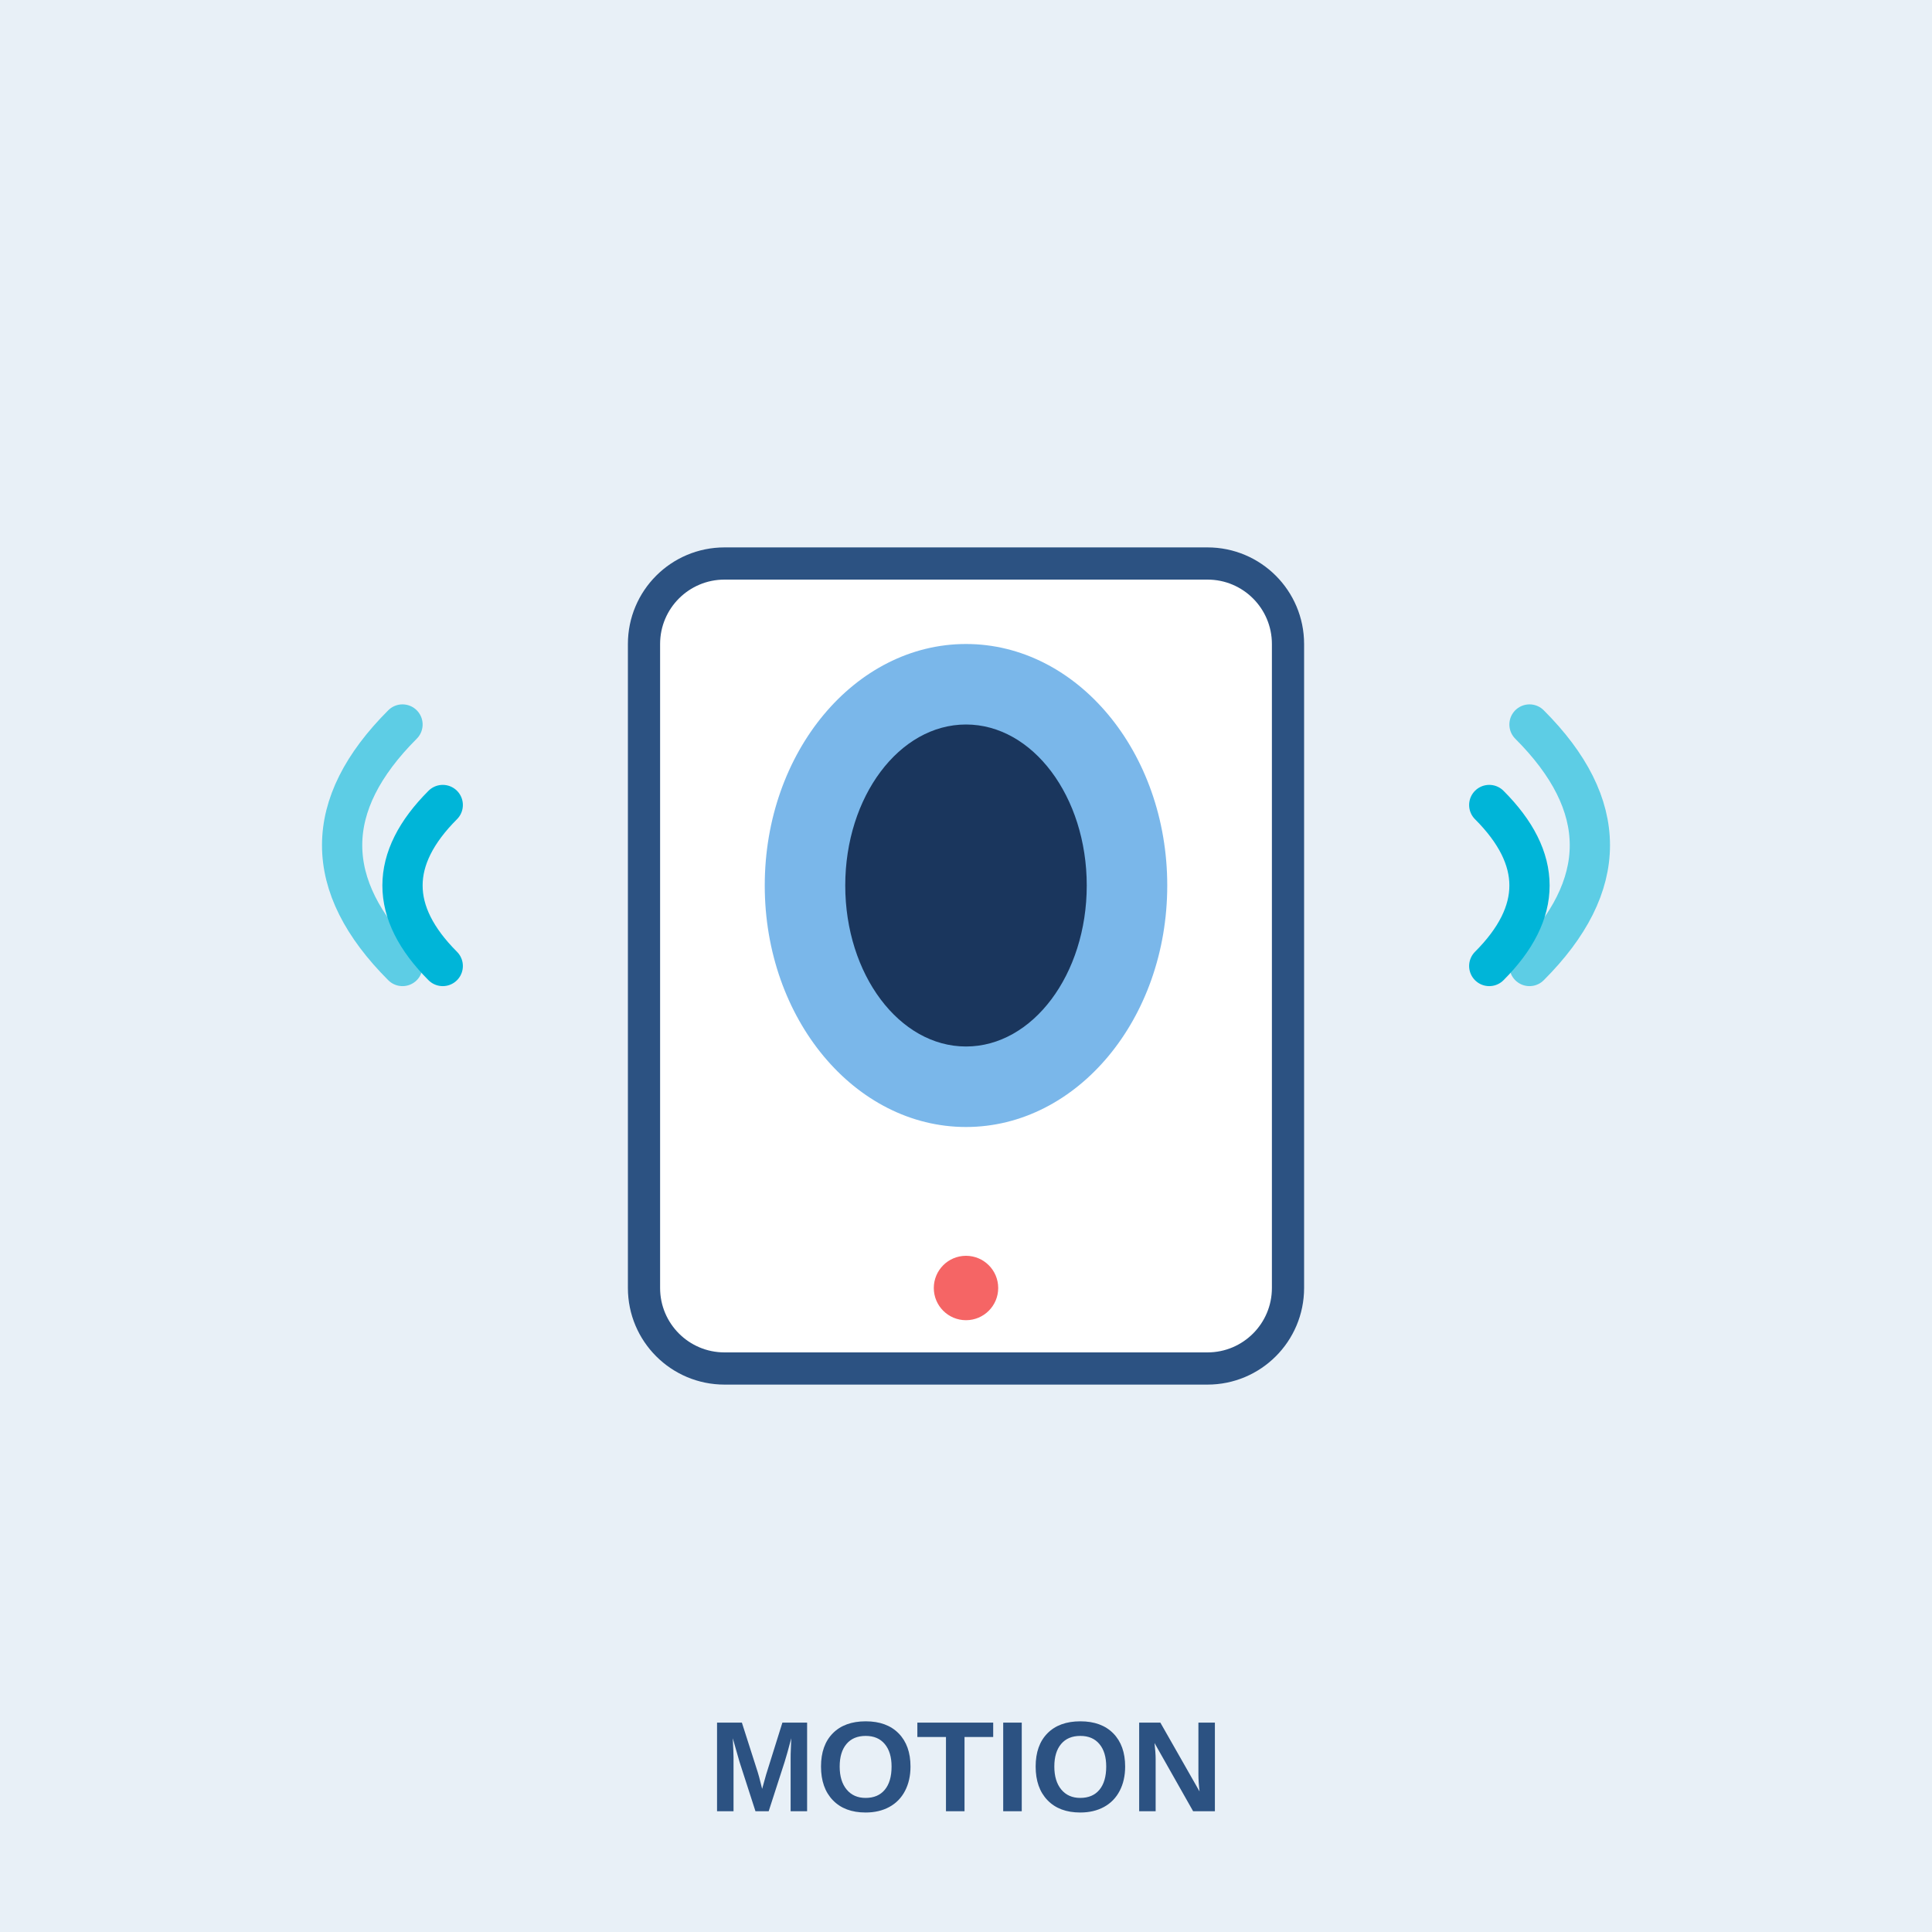
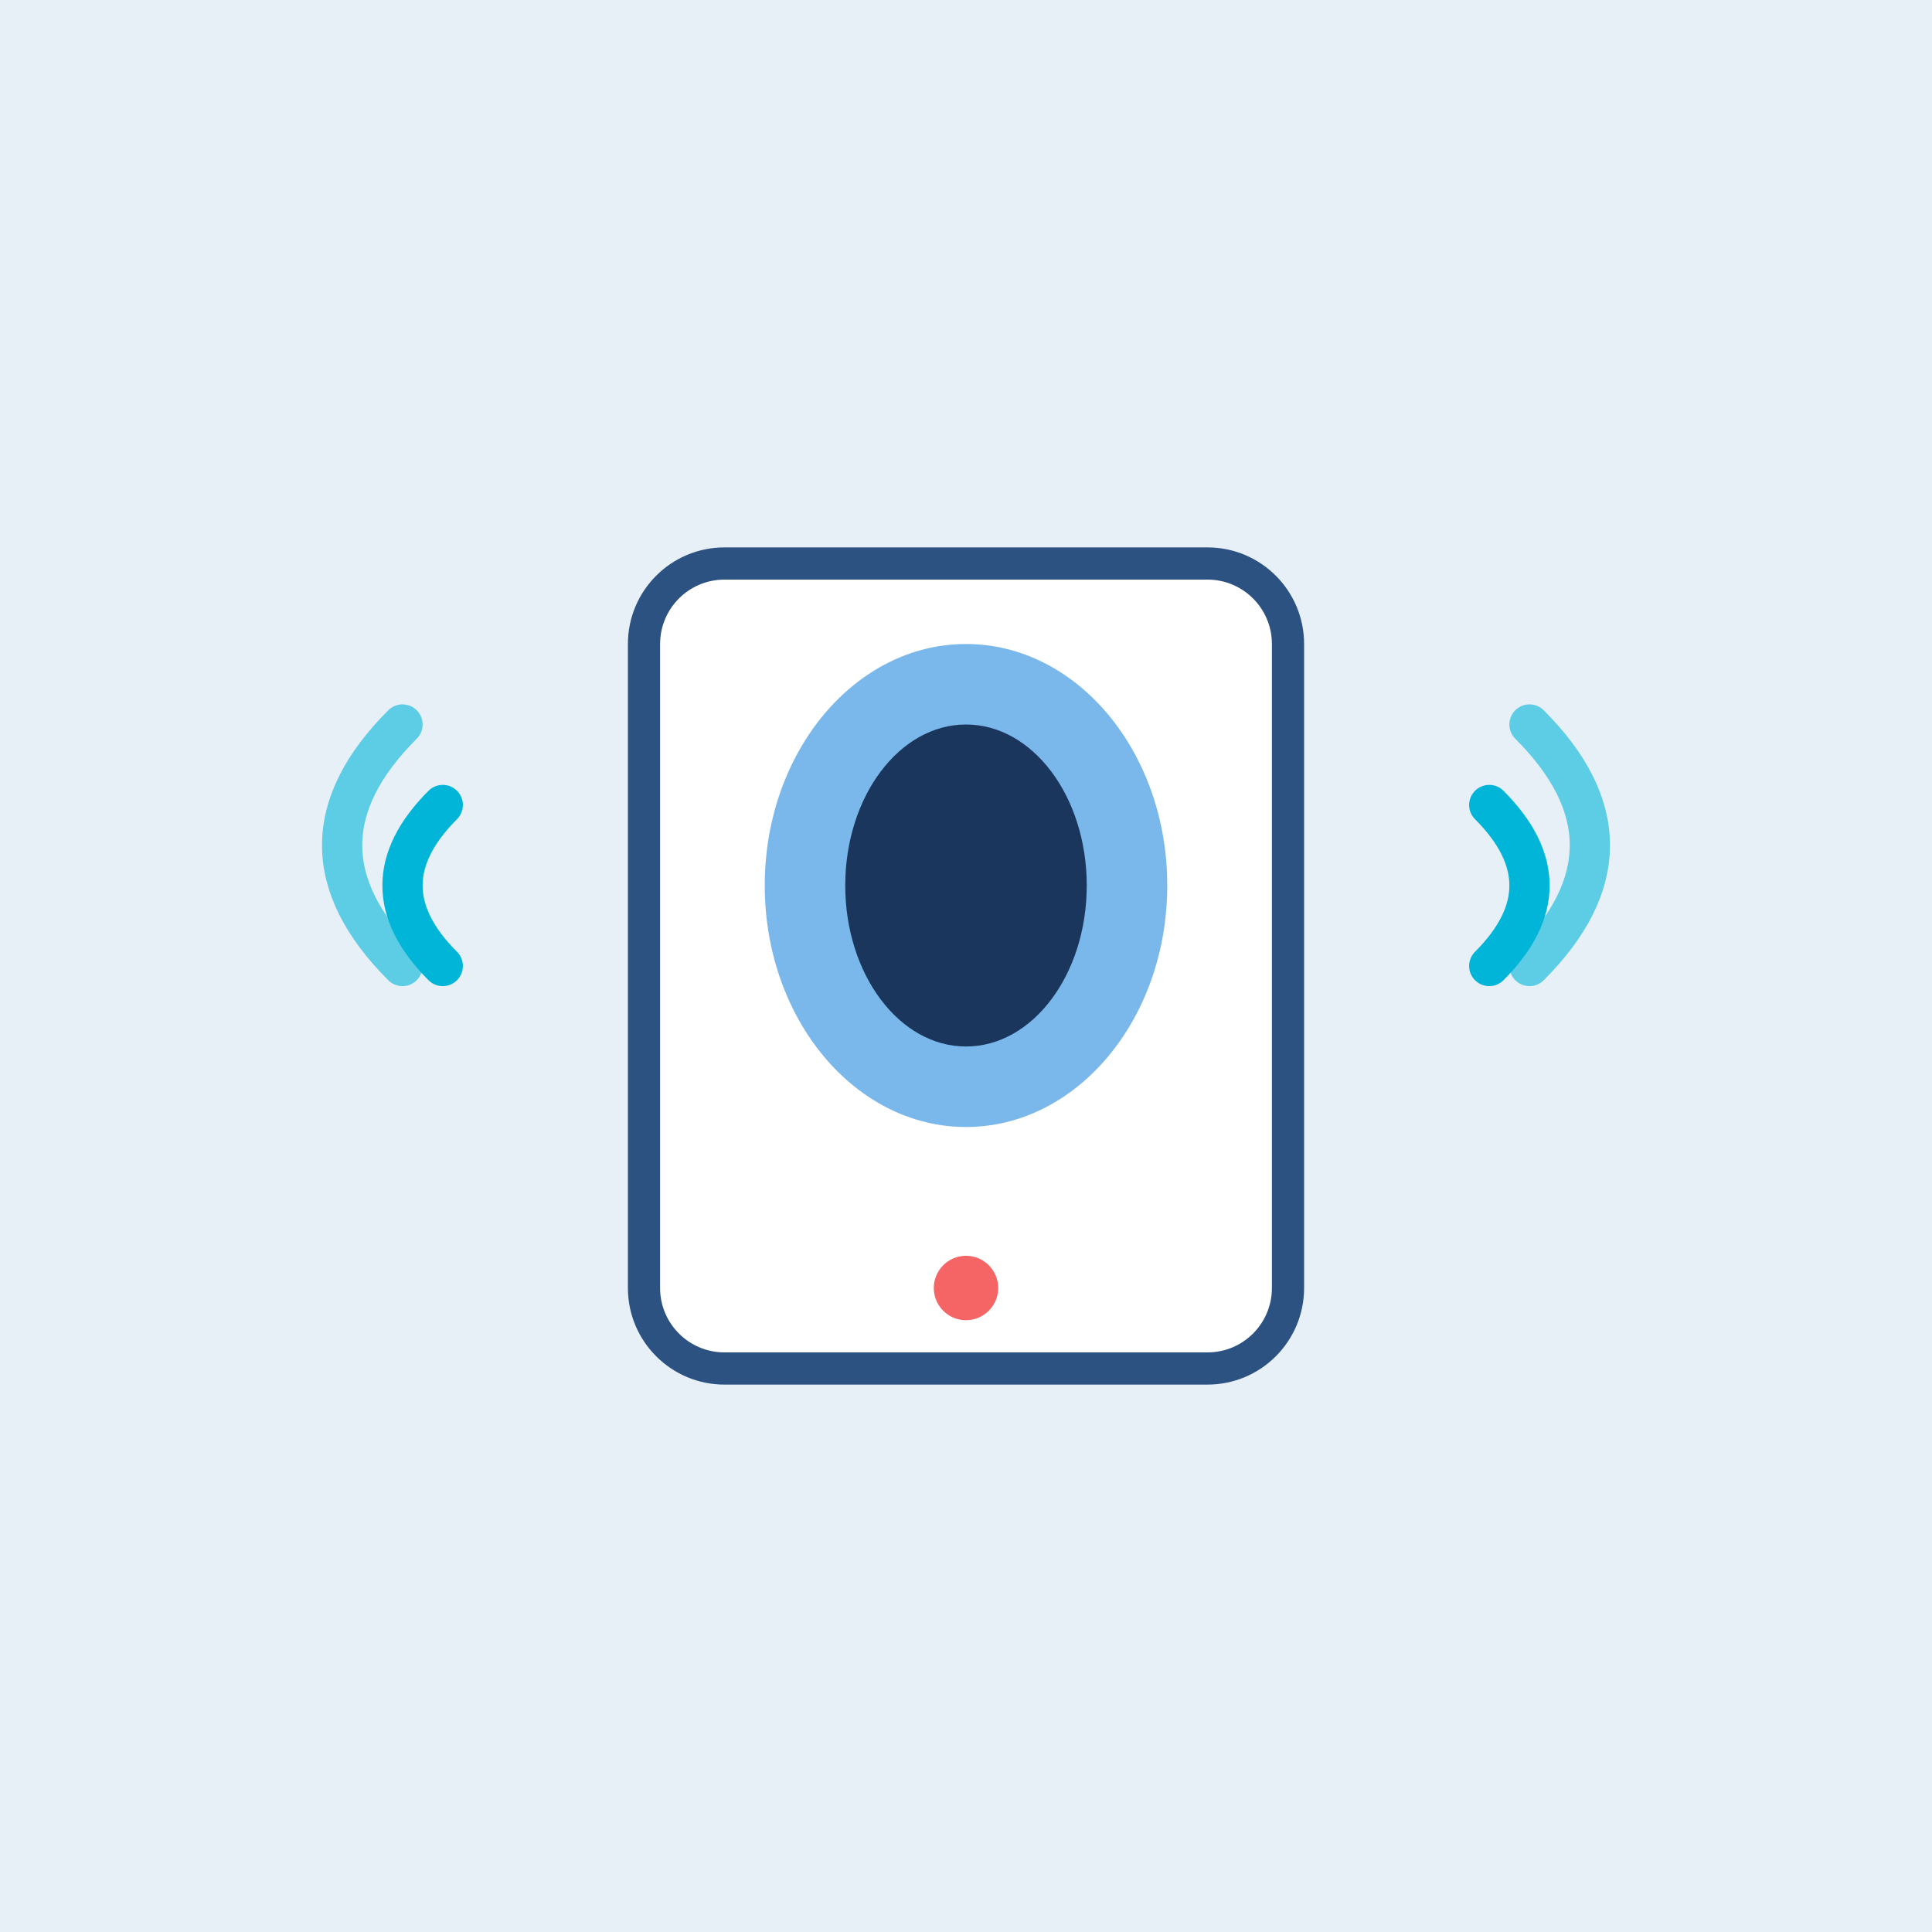
<svg xmlns="http://www.w3.org/2000/svg" viewBox="0 0 960 960" fill="none">
  <rect x="0" y="0" width="960" height="960" fill="#E8F0F7" />
  <rect x="320" y="280" width="320" height="400" rx="40" fill="#FFFFFF" stroke="#2C5282" stroke-width="16" />
  <ellipse cx="480" cy="440" rx="100" ry="120" fill="#4299E1" opacity="0.7" />
  <ellipse cx="480" cy="440" rx="60" ry="80" fill="#1A365D" />
  <circle cx="480" cy="640" r="16" fill="#F56565" />
  <path d="M 220 480 Q 180 440 220 400" stroke="#00B5D8" stroke-width="20" fill="none" stroke-linecap="round" />
  <path d="M 200 480 Q 140 420 200 360" stroke="#00B5D8" stroke-width="20" fill="none" stroke-linecap="round" opacity="0.6" />
  <path d="M 740 480 Q 780 440 740 400" stroke="#00B5D8" stroke-width="20" fill="none" stroke-linecap="round" />
  <path d="M 760 480 Q 820 420 760 360" stroke="#00B5D8" stroke-width="20" fill="none" stroke-linecap="round" opacity="0.6" />
-   <text x="480" y="900" font-family="Arial, sans-serif" font-size="64" fill="#2C5282" text-anchor="middle" font-weight="bold">MOTION</text>
</svg>
